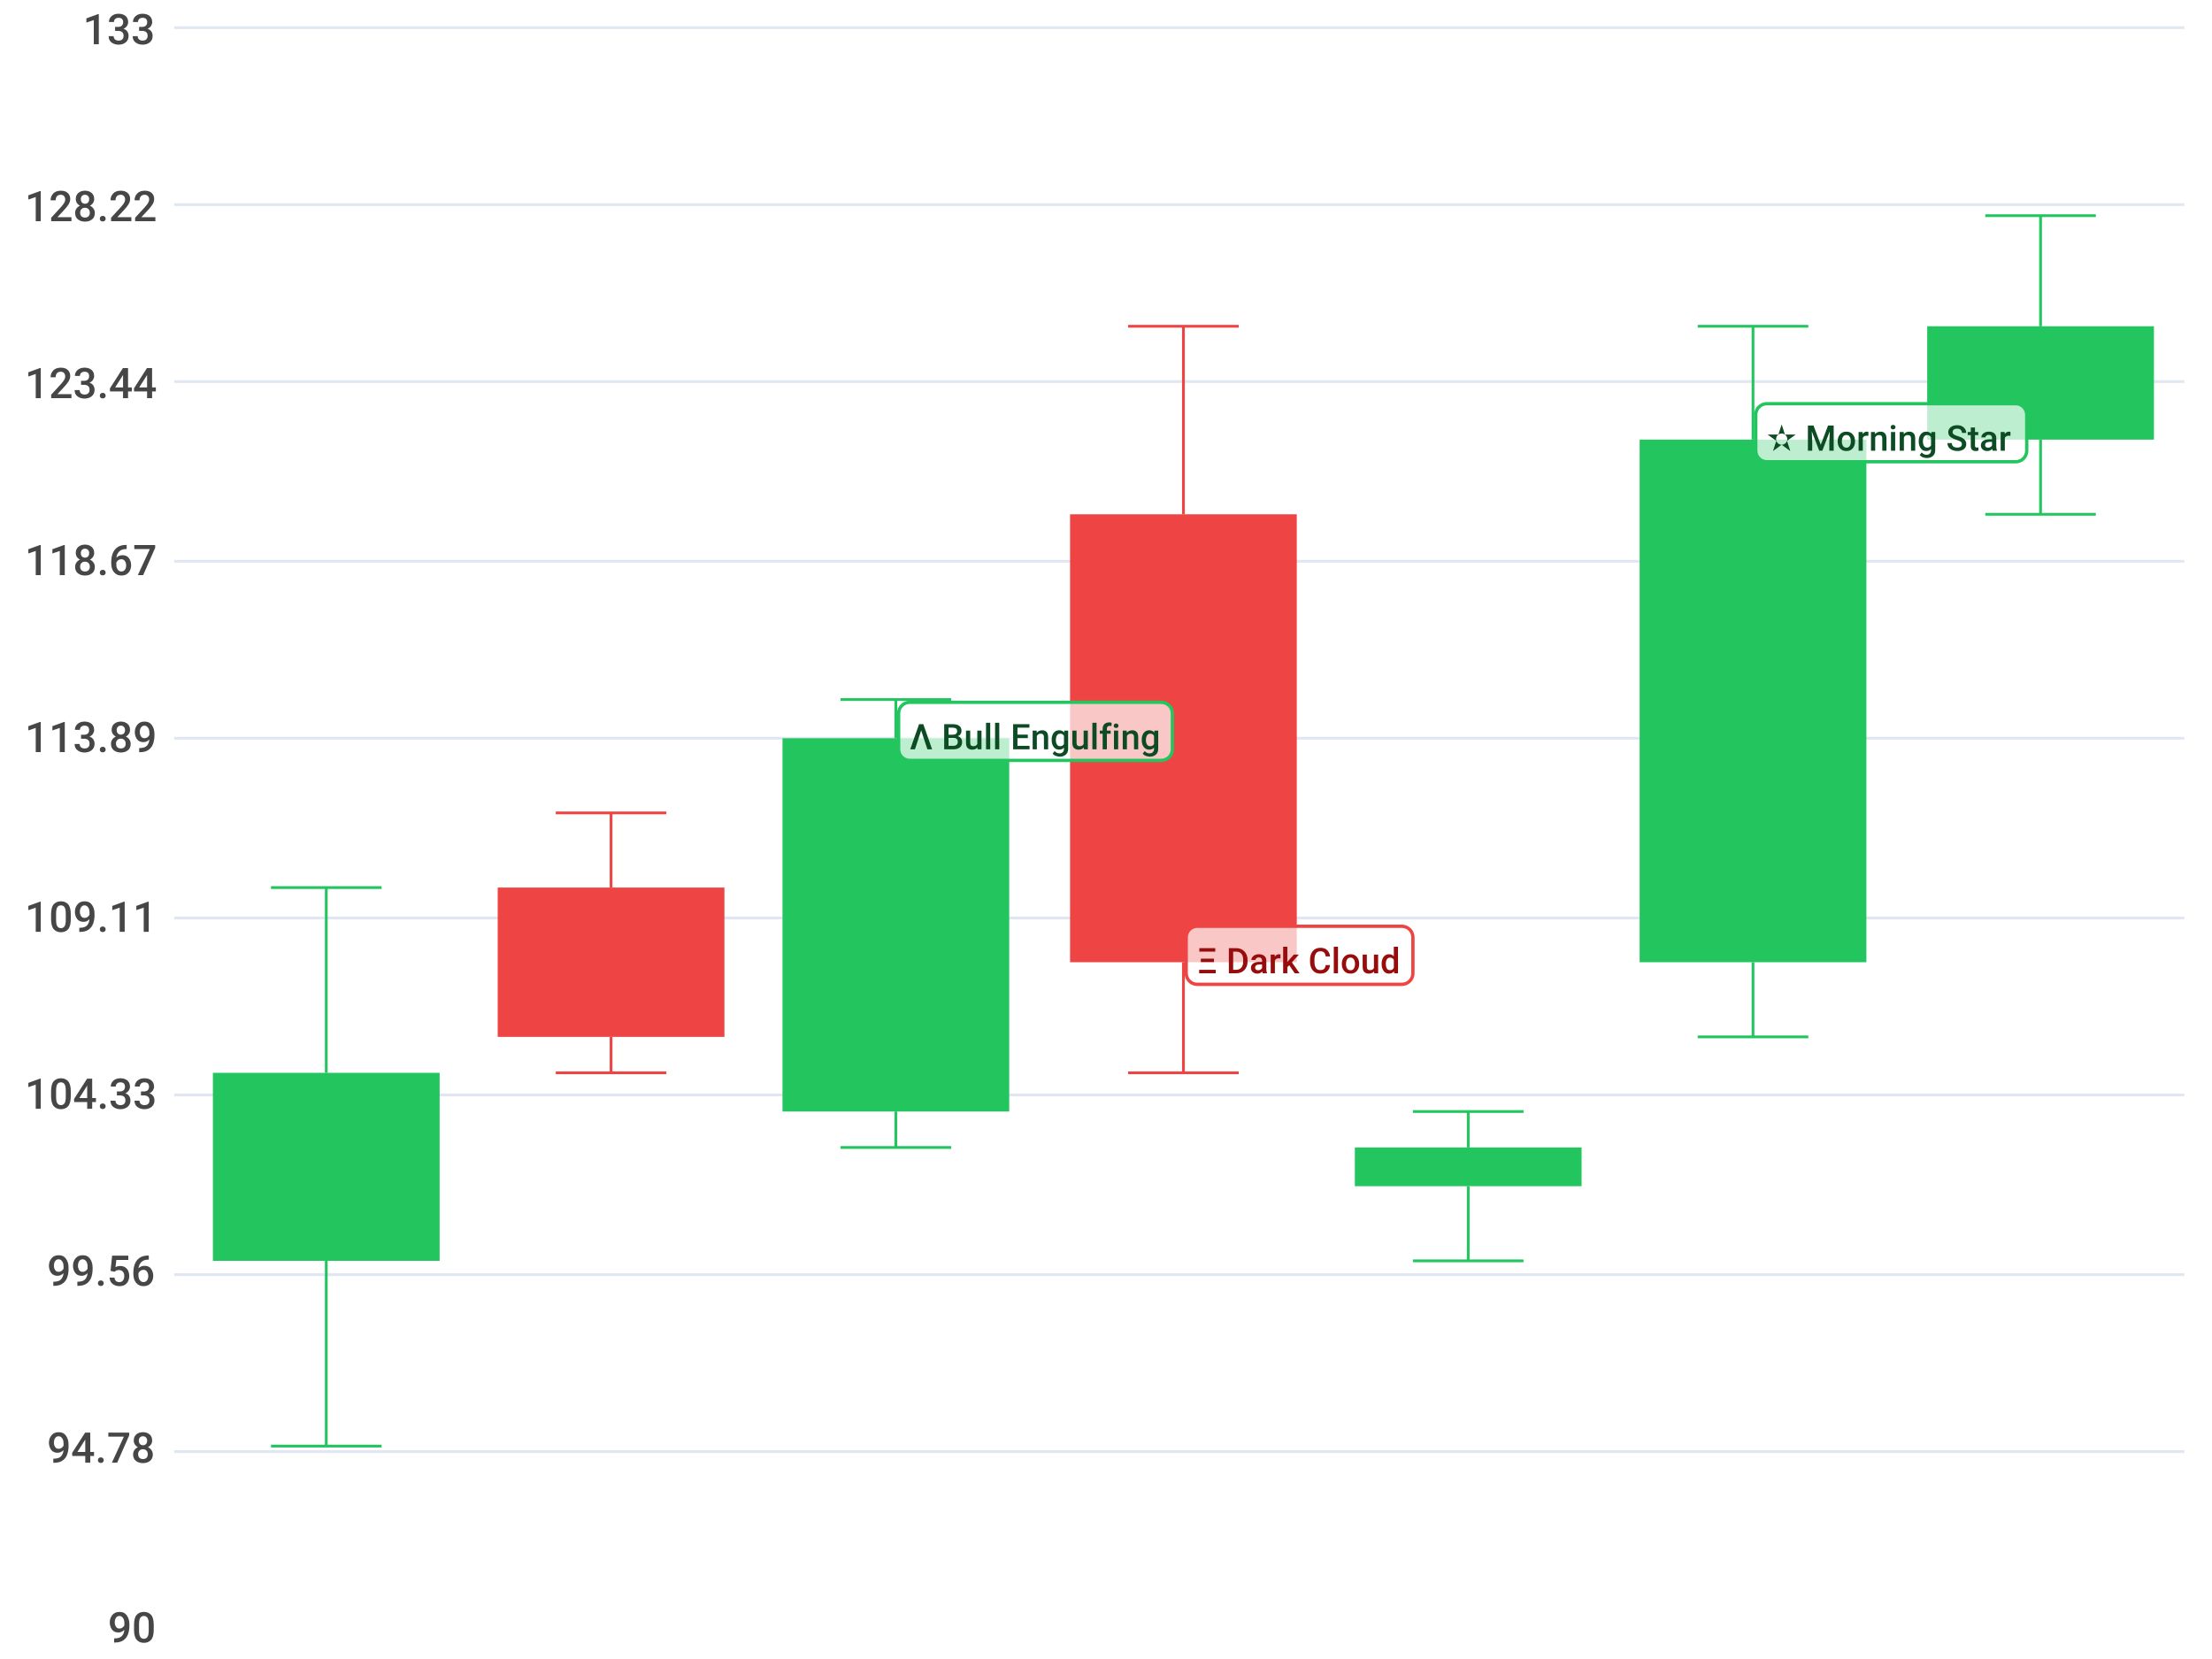
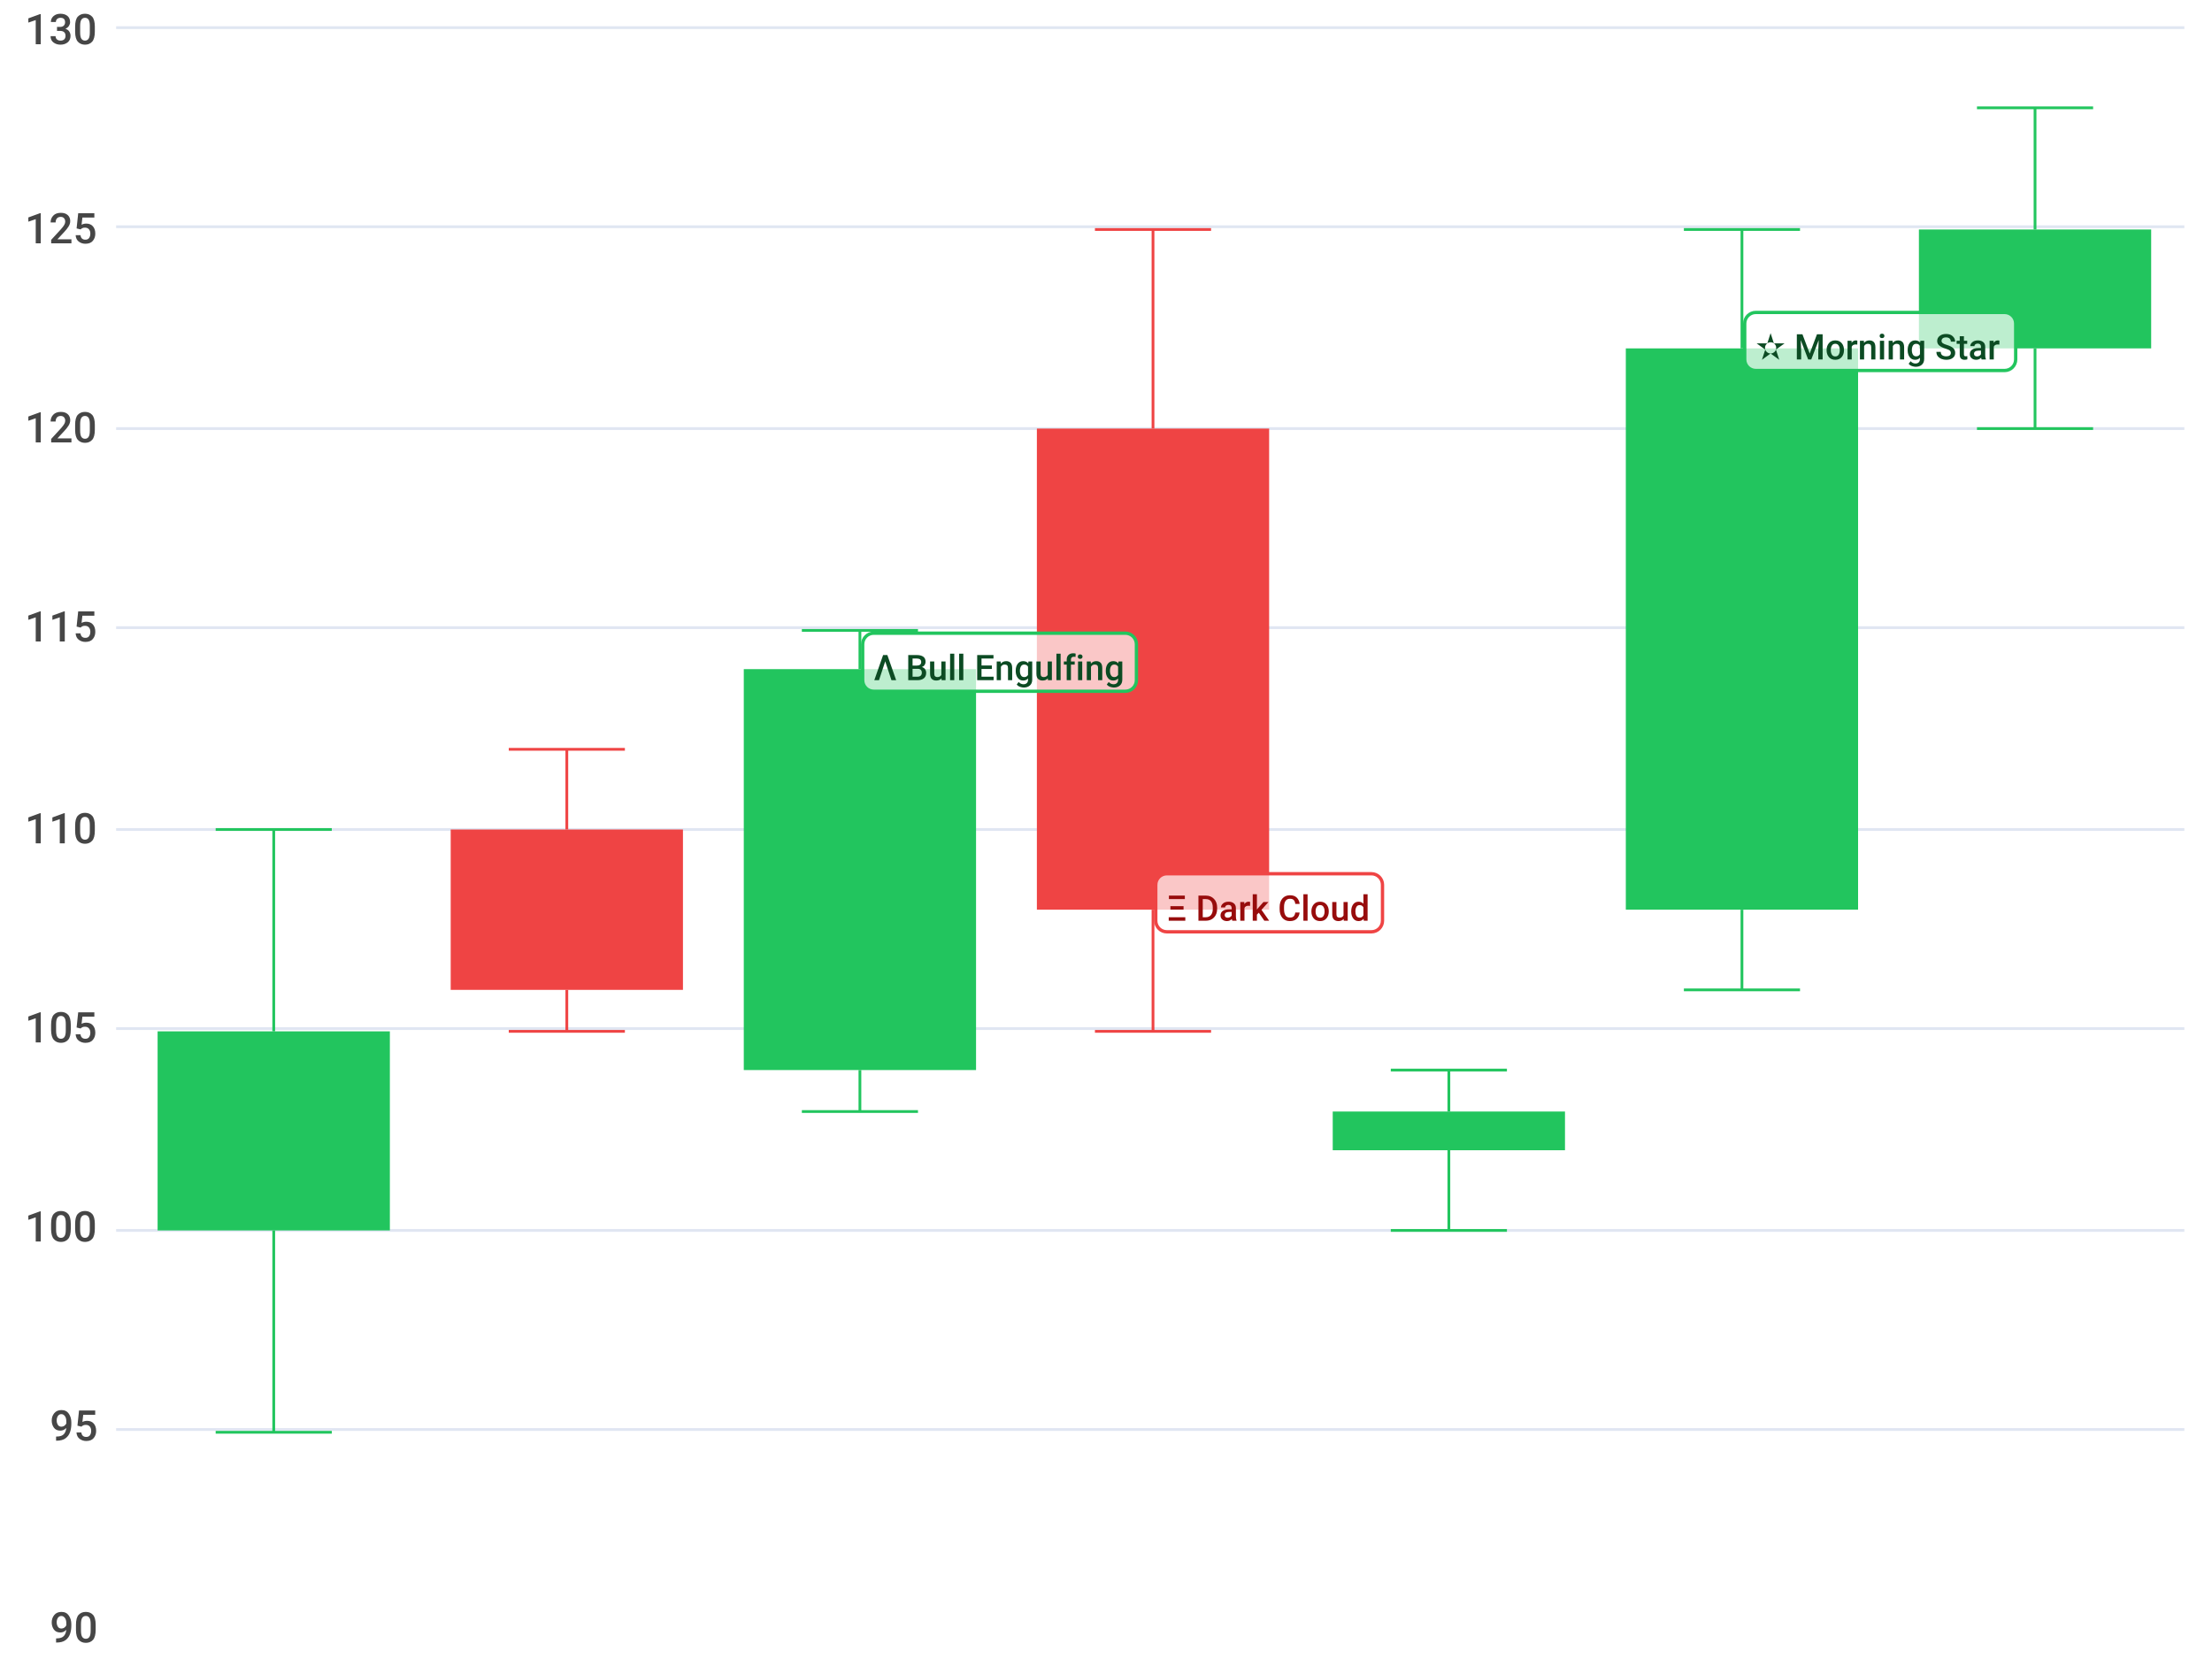
<svg xmlns="http://www.w3.org/2000/svg" viewBox="0 0 800 600">
  <path d="M 0 0 L 800 0 L 800 600 L 0 600 L 0 0" style="stroke:none;fill:white" />
-   <text x="30" y="16" style="stroke:none;fill:rgb(70,70,70);font-size:15.3px;font-family:'Roboto Medium',sans-serif">133</text>
-   <text x="9" y="80" style="stroke:none;fill:rgb(70,70,70);font-size:15.3px;font-family:'Roboto Medium',sans-serif">128.22</text>
-   <text x="9" y="144" style="stroke:none;fill:rgb(70,70,70);font-size:15.3px;font-family:'Roboto Medium',sans-serif">123.44</text>
-   <text x="9" y="208" style="stroke:none;fill:rgb(70,70,70);font-size:15.3px;font-family:'Roboto Medium',sans-serif">118.67</text>
-   <text x="9" y="272" style="stroke:none;fill:rgb(70,70,70);font-size:15.3px;font-family:'Roboto Medium',sans-serif">113.89</text>
-   <text x="9" y="337" style="stroke:none;fill:rgb(70,70,70);font-size:15.3px;font-family:'Roboto Medium',sans-serif">109.11</text>
-   <text x="9" y="401" style="stroke:none;fill:rgb(70,70,70);font-size:15.3px;font-family:'Roboto Medium',sans-serif">104.33</text>
-   <text x="17" y="465" style="stroke:none;fill:rgb(70,70,70);font-size:15.3px;font-family:'Roboto Medium',sans-serif">99.56</text>
-   <text x="17" y="529" style="stroke:none;fill:rgb(70,70,70);font-size:15.3px;font-family:'Roboto Medium',sans-serif">94.78</text>
-   <text x="39" y="594" style="stroke:none;fill:rgb(70,70,70);font-size:15.3px;font-family:'Roboto Medium',sans-serif">90</text>
-   <path d="M 63 10 L 790 10" style="stroke-width:1;stroke:rgb(224,230,242);fill:none" />
-   <path d="M 63 74 L 790 74" style="stroke-width:1;stroke:rgb(224,230,242);fill:none" />
-   <path d="M 63 138 L 790 138" style="stroke-width:1;stroke:rgb(224,230,242);fill:none" />
-   <path d="M 63 203 L 790 203" style="stroke-width:1;stroke:rgb(224,230,242);fill:none" />
-   <path d="M 63 267 L 790 267" style="stroke-width:1;stroke:rgb(224,230,242);fill:none" />
-   <path d="M 63 332 L 790 332" style="stroke-width:1;stroke:rgb(224,230,242);fill:none" />
-   <path d="M 63 396 L 790 396" style="stroke-width:1;stroke:rgb(224,230,242);fill:none" />
-   <path d="M 63 461 L 790 461" style="stroke-width:1;stroke:rgb(224,230,242);fill:none" />
-   <path d="M 63 525 L 790 525" style="stroke-width:1;stroke:rgb(224,230,242);fill:none" />
-   <path d="M 118 321 L 118 388" style="stroke-width:1;stroke:rgb(34,197,94);fill:none" />
-   <path d="M 118 456 L 118 523" style="stroke-width:1;stroke:rgb(34,197,94);fill:none" />
-   <path d="M 98 321 L 138 321" style="stroke-width:1;stroke:rgb(34,197,94);fill:none" />
-   <path d="M 98 523 L 138 523" style="stroke-width:1;stroke:rgb(34,197,94);fill:none" />
-   <path d="M 77 388 L 159 388 L 159 456 L 77 456 L 77 388" style="stroke:none;fill:rgb(34,197,94)" />
-   <path d="M 221 294 L 221 321" style="stroke-width:1;stroke:rgb(239,68,68);fill:none" />
-   <path d="M 221 375 L 221 388" style="stroke-width:1;stroke:rgb(239,68,68);fill:none" />
-   <path d="M 201 294 L 241 294" style="stroke-width:1;stroke:rgb(239,68,68);fill:none" />
-   <path d="M 201 388 L 241 388" style="stroke-width:1;stroke:rgb(239,68,68);fill:none" />
-   <path d="M 180 321 L 262 321 L 262 375 L 180 375 L 180 321" style="stroke:none;fill:rgb(239,68,68)" />
-   <path d="M 324 253 L 324 267" style="stroke-width:1;stroke:rgb(34,197,94);fill:none" />
-   <path d="M 324 402 L 324 415" style="stroke-width:1;stroke:rgb(34,197,94);fill:none" />
-   <path d="M 304 253 L 344 253" style="stroke-width:1;stroke:rgb(34,197,94);fill:none" />
-   <path d="M 304 415 L 344 415" style="stroke-width:1;stroke:rgb(34,197,94);fill:none" />
-   <path d="M 283 267 L 365 267 L 365 402 L 283 402 L 283 267" style="stroke:none;fill:rgb(34,197,94)" />
-   <path d="M 428 118 L 428 186" style="stroke-width:1;stroke:rgb(239,68,68);fill:none" />
-   <path d="M 428 348 L 428 388" style="stroke-width:1;stroke:rgb(239,68,68);fill:none" />
-   <path d="M 408 118 L 448 118" style="stroke-width:1;stroke:rgb(239,68,68);fill:none" />
-   <path d="M 408 388 L 448 388" style="stroke-width:1;stroke:rgb(239,68,68);fill:none" />
-   <path d="M 387 186 L 469 186 L 469 348 L 387 348 L 387 186" style="stroke:none;fill:rgb(239,68,68)" />
-   <path d="M 531 402 L 531 415" style="stroke-width:1;stroke:rgb(34,197,94);fill:none" />
-   <path d="M 531 429 L 531 456" style="stroke-width:1;stroke:rgb(34,197,94);fill:none" />
-   <path d="M 511 402 L 551 402" style="stroke-width:1;stroke:rgb(34,197,94);fill:none" />
-   <path d="M 511 456 L 551 456" style="stroke-width:1;stroke:rgb(34,197,94);fill:none" />
-   <path d="M 490 415 L 572 415 L 572 429 L 490 429 L 490 415" style="stroke:none;fill:rgb(34,197,94)" />
-   <path d="M 634 118 L 634 159" style="stroke-width:1;stroke:rgb(34,197,94);fill:none" />
-   <path d="M 634 348 L 634 375" style="stroke-width:1;stroke:rgb(34,197,94);fill:none" />
-   <path d="M 614 118 L 654 118" style="stroke-width:1;stroke:rgb(34,197,94);fill:none" />
-   <path d="M 614 375 L 654 375" style="stroke-width:1;stroke:rgb(34,197,94);fill:none" />
-   <path d="M 593 159 L 675 159 L 675 348 L 593 348 L 593 159" style="stroke:none;fill:rgb(34,197,94)" />
-   <path d="M 738 78 L 738 118" style="stroke-width:1;stroke:rgb(34,197,94);fill:none" />
-   <path d="M 738 159 L 738 186" style="stroke-width:1;stroke:rgb(34,197,94);fill:none" />
-   <path d="M 718 78 L 758 78" style="stroke-width:1;stroke:rgb(34,197,94);fill:none" />
-   <path d="M 718 186 L 758 186" style="stroke-width:1;stroke:rgb(34,197,94);fill:none" />
-   <path d="M 697 118 L 779 118 L 779 159 L 697 159 L 697 118" style="stroke:none;fill:rgb(34,197,94)" />
-   <path d="M 329 254 L 420 254 L 420 254 A 4 4 90.00 0 1 424 258 L 424 271 L 424 271 A 4 4 90.00 0 1 420 275 L 329 275 L 329 275 A 4 4 90.00 0 1 325 271 L 325 258 L 325 258 A 4 4 90.00 0 1 329 254 Z" style="stroke-width:1.2;stroke:rgb(34,197,94);fill:rgba(255,255,255,0.7)" />
-   <text x="329" y="271" style="stroke:none;fill:rgb(12,75,35);font-size:12.8px;font-family:'Roboto Medium',sans-serif">Λ Bull Engulfing</text>
-   <path d="M 433 335 L 507 335 L 507 335 A 4 4 90.00 0 1 511 339 L 511 352 L 511 352 A 4 4 90.00 0 1 507 356 L 433 356 L 433 356 A 4 4 90.00 0 1 429 352 L 429 339 L 429 339 A 4 4 90.00 0 1 433 335 Z" style="stroke-width:1.2;stroke:rgb(239,68,68);fill:rgba(255,255,255,0.7)" />
-   <text x="433" y="352" style="stroke:none;fill:rgb(151,12,12);font-size:12.8px;font-family:'Roboto Medium',sans-serif">Ξ Dark Cloud</text>
-   <path d="M 639 146 L 729 146 L 729 146 A 4 4 90.00 0 1 733 150 L 733 163 L 733 163 A 4 4 90.00 0 1 729 167 L 639 167 L 639 167 A 4 4 90.00 0 1 635 163 L 635 150 L 635 150 A 4 4 90.00 0 1 639 146 Z" style="stroke-width:1.2;stroke:rgb(34,197,94);fill:rgba(255,255,255,0.7)" />
-   <text x="639" y="163" style="stroke:none;fill:rgb(12,75,35);font-size:12.8px;font-family:'Roboto Medium',sans-serif">✫ Morning Star</text>
+   <text x="9" y="16" style="stroke:none;fill:rgb(70,70,70);font-size:15.3px;font-family:'Roboto Medium',sans-serif">130</text>
+   <text x="9" y="88" style="stroke:none;fill:rgb(70,70,70);font-size:15.3px;font-family:'Roboto Medium',sans-serif">125</text>
+   <text x="9" y="160" style="stroke:none;fill:rgb(70,70,70);font-size:15.3px;font-family:'Roboto Medium',sans-serif">120</text>
+   <text x="9" y="232" style="stroke:none;fill:rgb(70,70,70);font-size:15.3px;font-family:'Roboto Medium',sans-serif">115</text>
+   <text x="9" y="305" style="stroke:none;fill:rgb(70,70,70);font-size:15.3px;font-family:'Roboto Medium',sans-serif">110</text>
+   <text x="9" y="377" style="stroke:none;fill:rgb(70,70,70);font-size:15.3px;font-family:'Roboto Medium',sans-serif">105</text>
+   <text x="9" y="449" style="stroke:none;fill:rgb(70,70,70);font-size:15.3px;font-family:'Roboto Medium',sans-serif">100</text>
+   <text x="18" y="521" style="stroke:none;fill:rgb(70,70,70);font-size:15.3px;font-family:'Roboto Medium',sans-serif">95</text>
+   <text x="18" y="594" style="stroke:none;fill:rgb(70,70,70);font-size:15.3px;font-family:'Roboto Medium',sans-serif">90</text>
+   <path d="M 42 10 L 790 10" style="stroke-width:1;stroke:rgb(224,230,242);fill:none" />
+   <path d="M 42 82 L 790 82" style="stroke-width:1;stroke:rgb(224,230,242);fill:none" />
+   <path d="M 42 155 L 790 155" style="stroke-width:1;stroke:rgb(224,230,242);fill:none" />
+   <path d="M 42 227 L 790 227" style="stroke-width:1;stroke:rgb(224,230,242);fill:none" />
+   <path d="M 42 300 L 790 300" style="stroke-width:1;stroke:rgb(224,230,242);fill:none" />
+   <path d="M 42 372 L 790 372" style="stroke-width:1;stroke:rgb(224,230,242);fill:none" />
+   <path d="M 42 445 L 790 445" style="stroke-width:1;stroke:rgb(224,230,242);fill:none" />
+   <path d="M 42 517 L 790 517" style="stroke-width:1;stroke:rgb(224,230,242);fill:none" />
+   <path d="M 99 300 L 99 373" style="stroke-width:1;stroke:rgb(34,197,94);fill:none" />
+   <path d="M 99 445 L 99 518" style="stroke-width:1;stroke:rgb(34,197,94);fill:none" />
+   <path d="M 78 300 L 120 300" style="stroke-width:1;stroke:rgb(34,197,94);fill:none" />
+   <path d="M 78 518 L 120 518" style="stroke-width:1;stroke:rgb(34,197,94);fill:none" />
+   <path d="M 57 373 L 141 373 L 141 445 L 57 445 L 57 373" style="stroke:none;fill:rgb(34,197,94)" />
+   <path d="M 205 271 L 205 300" style="stroke-width:1;stroke:rgb(239,68,68);fill:none" />
+   <path d="M 205 358 L 205 373" style="stroke-width:1;stroke:rgb(239,68,68);fill:none" />
+   <path d="M 184 271 L 226 271" style="stroke-width:1;stroke:rgb(239,68,68);fill:none" />
+   <path d="M 184 373 L 226 373" style="stroke-width:1;stroke:rgb(239,68,68);fill:none" />
+   <path d="M 163 300 L 247 300 L 247 358 L 163 358 L 163 300" style="stroke:none;fill:rgb(239,68,68)" />
+   <path d="M 311 228 L 311 242" style="stroke-width:1;stroke:rgb(34,197,94);fill:none" />
+   <path d="M 311 387 L 311 402" style="stroke-width:1;stroke:rgb(34,197,94);fill:none" />
+   <path d="M 290 228 L 332 228" style="stroke-width:1;stroke:rgb(34,197,94);fill:none" />
+   <path d="M 290 402 L 332 402" style="stroke-width:1;stroke:rgb(34,197,94);fill:none" />
+   <path d="M 269 242 L 353 242 L 353 387 L 269 387 L 269 242" style="stroke:none;fill:rgb(34,197,94)" />
+   <path d="M 417 83 L 417 155" style="stroke-width:1;stroke:rgb(239,68,68);fill:none" />
+   <path d="M 417 329 L 417 373" style="stroke-width:1;stroke:rgb(239,68,68);fill:none" />
+   <path d="M 396 83 L 438 83" style="stroke-width:1;stroke:rgb(239,68,68);fill:none" />
+   <path d="M 396 373 L 438 373" style="stroke-width:1;stroke:rgb(239,68,68);fill:none" />
+   <path d="M 375 155 L 459 155 L 459 329 L 375 329 L 375 155" style="stroke:none;fill:rgb(239,68,68)" />
+   <path d="M 524 387 L 524 402" style="stroke-width:1;stroke:rgb(34,197,94);fill:none" />
+   <path d="M 524 416 L 524 445" style="stroke-width:1;stroke:rgb(34,197,94);fill:none" />
+   <path d="M 503 387 L 545 387" style="stroke-width:1;stroke:rgb(34,197,94);fill:none" />
+   <path d="M 503 445 L 545 445" style="stroke-width:1;stroke:rgb(34,197,94);fill:none" />
+   <path d="M 482 402 L 566 402 L 566 416 L 482 416 L 482 402" style="stroke:none;fill:rgb(34,197,94)" />
+   <path d="M 630 83 L 630 126" style="stroke-width:1;stroke:rgb(34,197,94);fill:none" />
+   <path d="M 630 329 L 630 358" style="stroke-width:1;stroke:rgb(34,197,94);fill:none" />
+   <path d="M 609 83 L 651 83" style="stroke-width:1;stroke:rgb(34,197,94);fill:none" />
+   <path d="M 609 358 L 651 358" style="stroke-width:1;stroke:rgb(34,197,94);fill:none" />
+   <path d="M 588 126 L 672 126 L 672 329 L 588 329 L 588 126" style="stroke:none;fill:rgb(34,197,94)" />
+   <path d="M 736 39 L 736 83" style="stroke-width:1;stroke:rgb(34,197,94);fill:none" />
+   <path d="M 736 126 L 736 155" style="stroke-width:1;stroke:rgb(34,197,94);fill:none" />
+   <path d="M 715 39 L 757 39" style="stroke-width:1;stroke:rgb(34,197,94);fill:none" />
+   <path d="M 715 155 L 757 155" style="stroke-width:1;stroke:rgb(34,197,94);fill:none" />
+   <path d="M 694 83 L 778 83 L 778 126 L 694 126 L 694 83" style="stroke:none;fill:rgb(34,197,94)" />
+   <path d="M 316 229 L 407 229 L 407 229 A 4 4 90.00 0 1 411 233 L 411 246 L 411 246 A 4 4 90.00 0 1 407 250 L 316 250 L 316 250 A 4 4 90.00 0 1 312 246 L 312 233 L 312 233 A 4 4 90.00 0 1 316 229 Z" style="stroke-width:1.2;stroke:rgb(34,197,94);fill:rgba(255,255,255,0.7)" />
+   <text x="316" y="246" style="stroke:none;fill:rgb(12,75,35);font-size:12.8px;font-family:'Roboto Medium',sans-serif">Λ Bull Engulfing</text>
+   <path d="M 422 316 L 496 316 L 496 316 A 4 4 90.00 0 1 500 320 L 500 333 L 500 333 A 4 4 90.00 0 1 496 337 L 422 337 L 422 337 A 4 4 90.00 0 1 418 333 L 418 320 L 418 320 A 4 4 90.00 0 1 422 316 Z" style="stroke-width:1.2;stroke:rgb(239,68,68);fill:rgba(255,255,255,0.7)" />
+   <text x="422" y="333" style="stroke:none;fill:rgb(151,12,12);font-size:12.8px;font-family:'Roboto Medium',sans-serif">Ξ Dark Cloud</text>
+   <path d="M 635 113 L 725 113 L 725 113 A 4 4 90.00 0 1 729 117 L 729 130 L 729 130 A 4 4 90.00 0 1 725 134 L 635 134 L 635 134 A 4 4 90.00 0 1 631 130 L 631 117 L 631 117 A 4 4 90.00 0 1 635 113 Z" style="stroke-width:1.2;stroke:rgb(34,197,94);fill:rgba(255,255,255,0.7)" />
+   <text x="635" y="130" style="stroke:none;fill:rgb(12,75,35);font-size:12.8px;font-family:'Roboto Medium',sans-serif">✫ Morning Star</text>
</svg>
